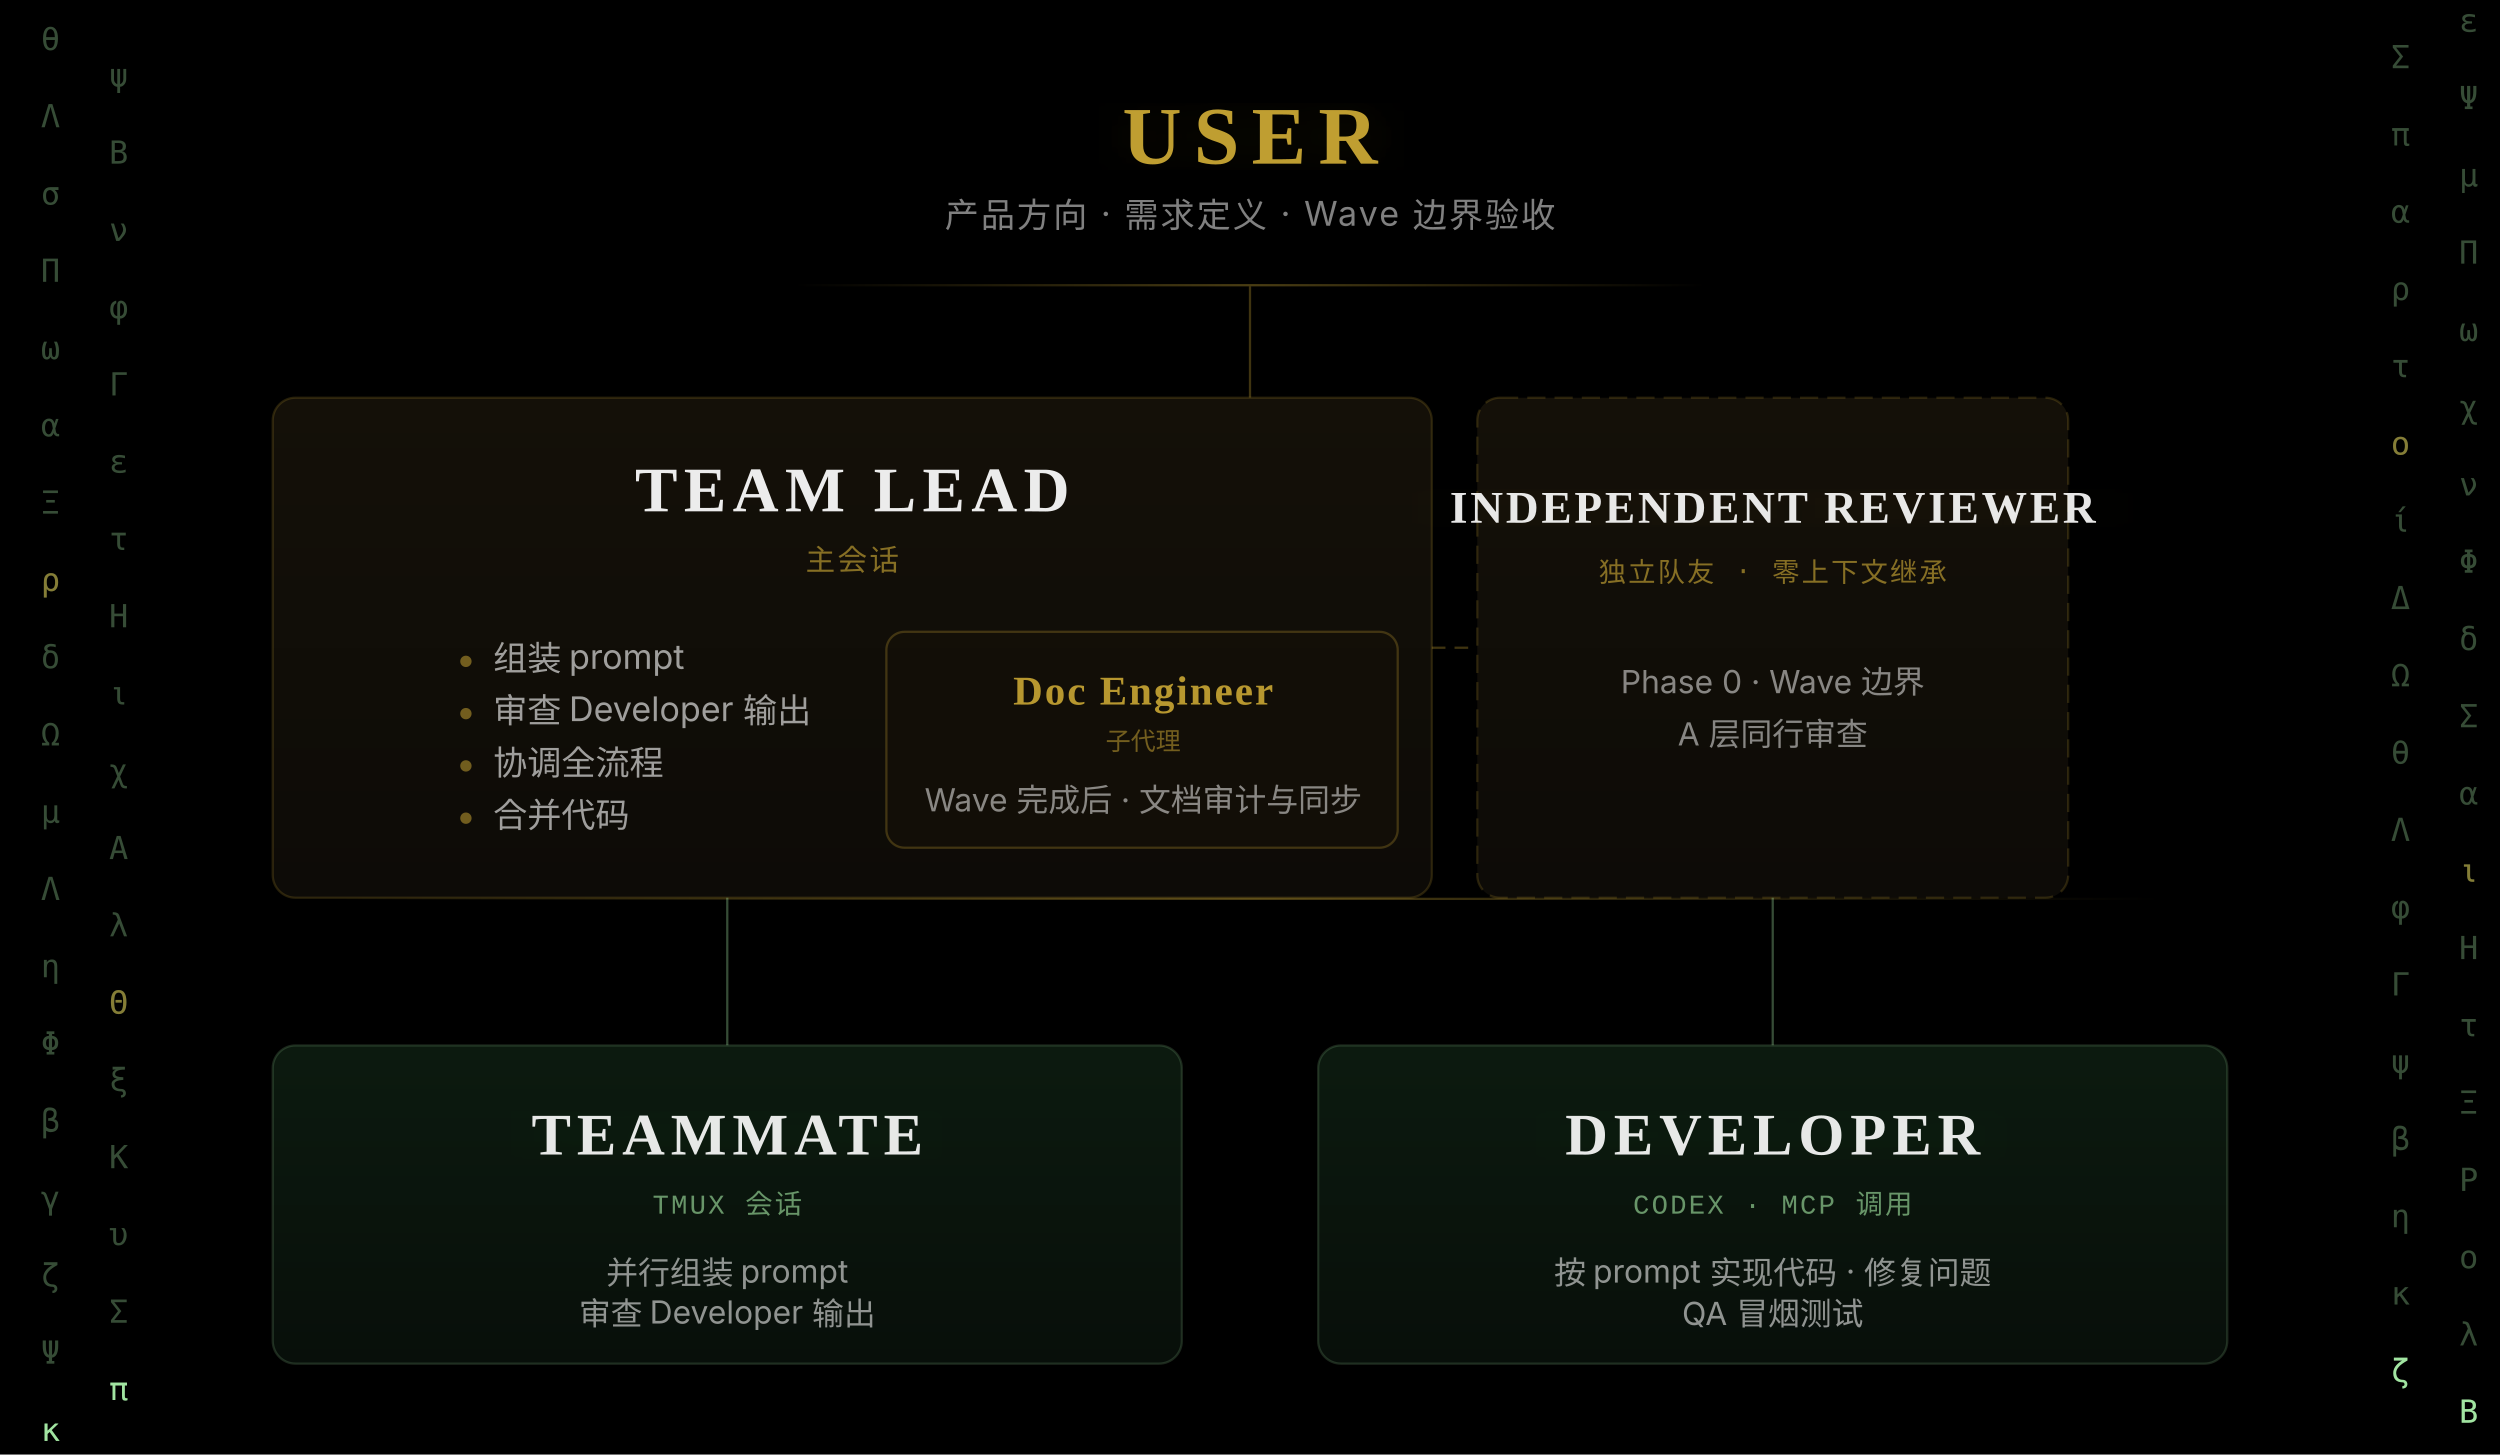
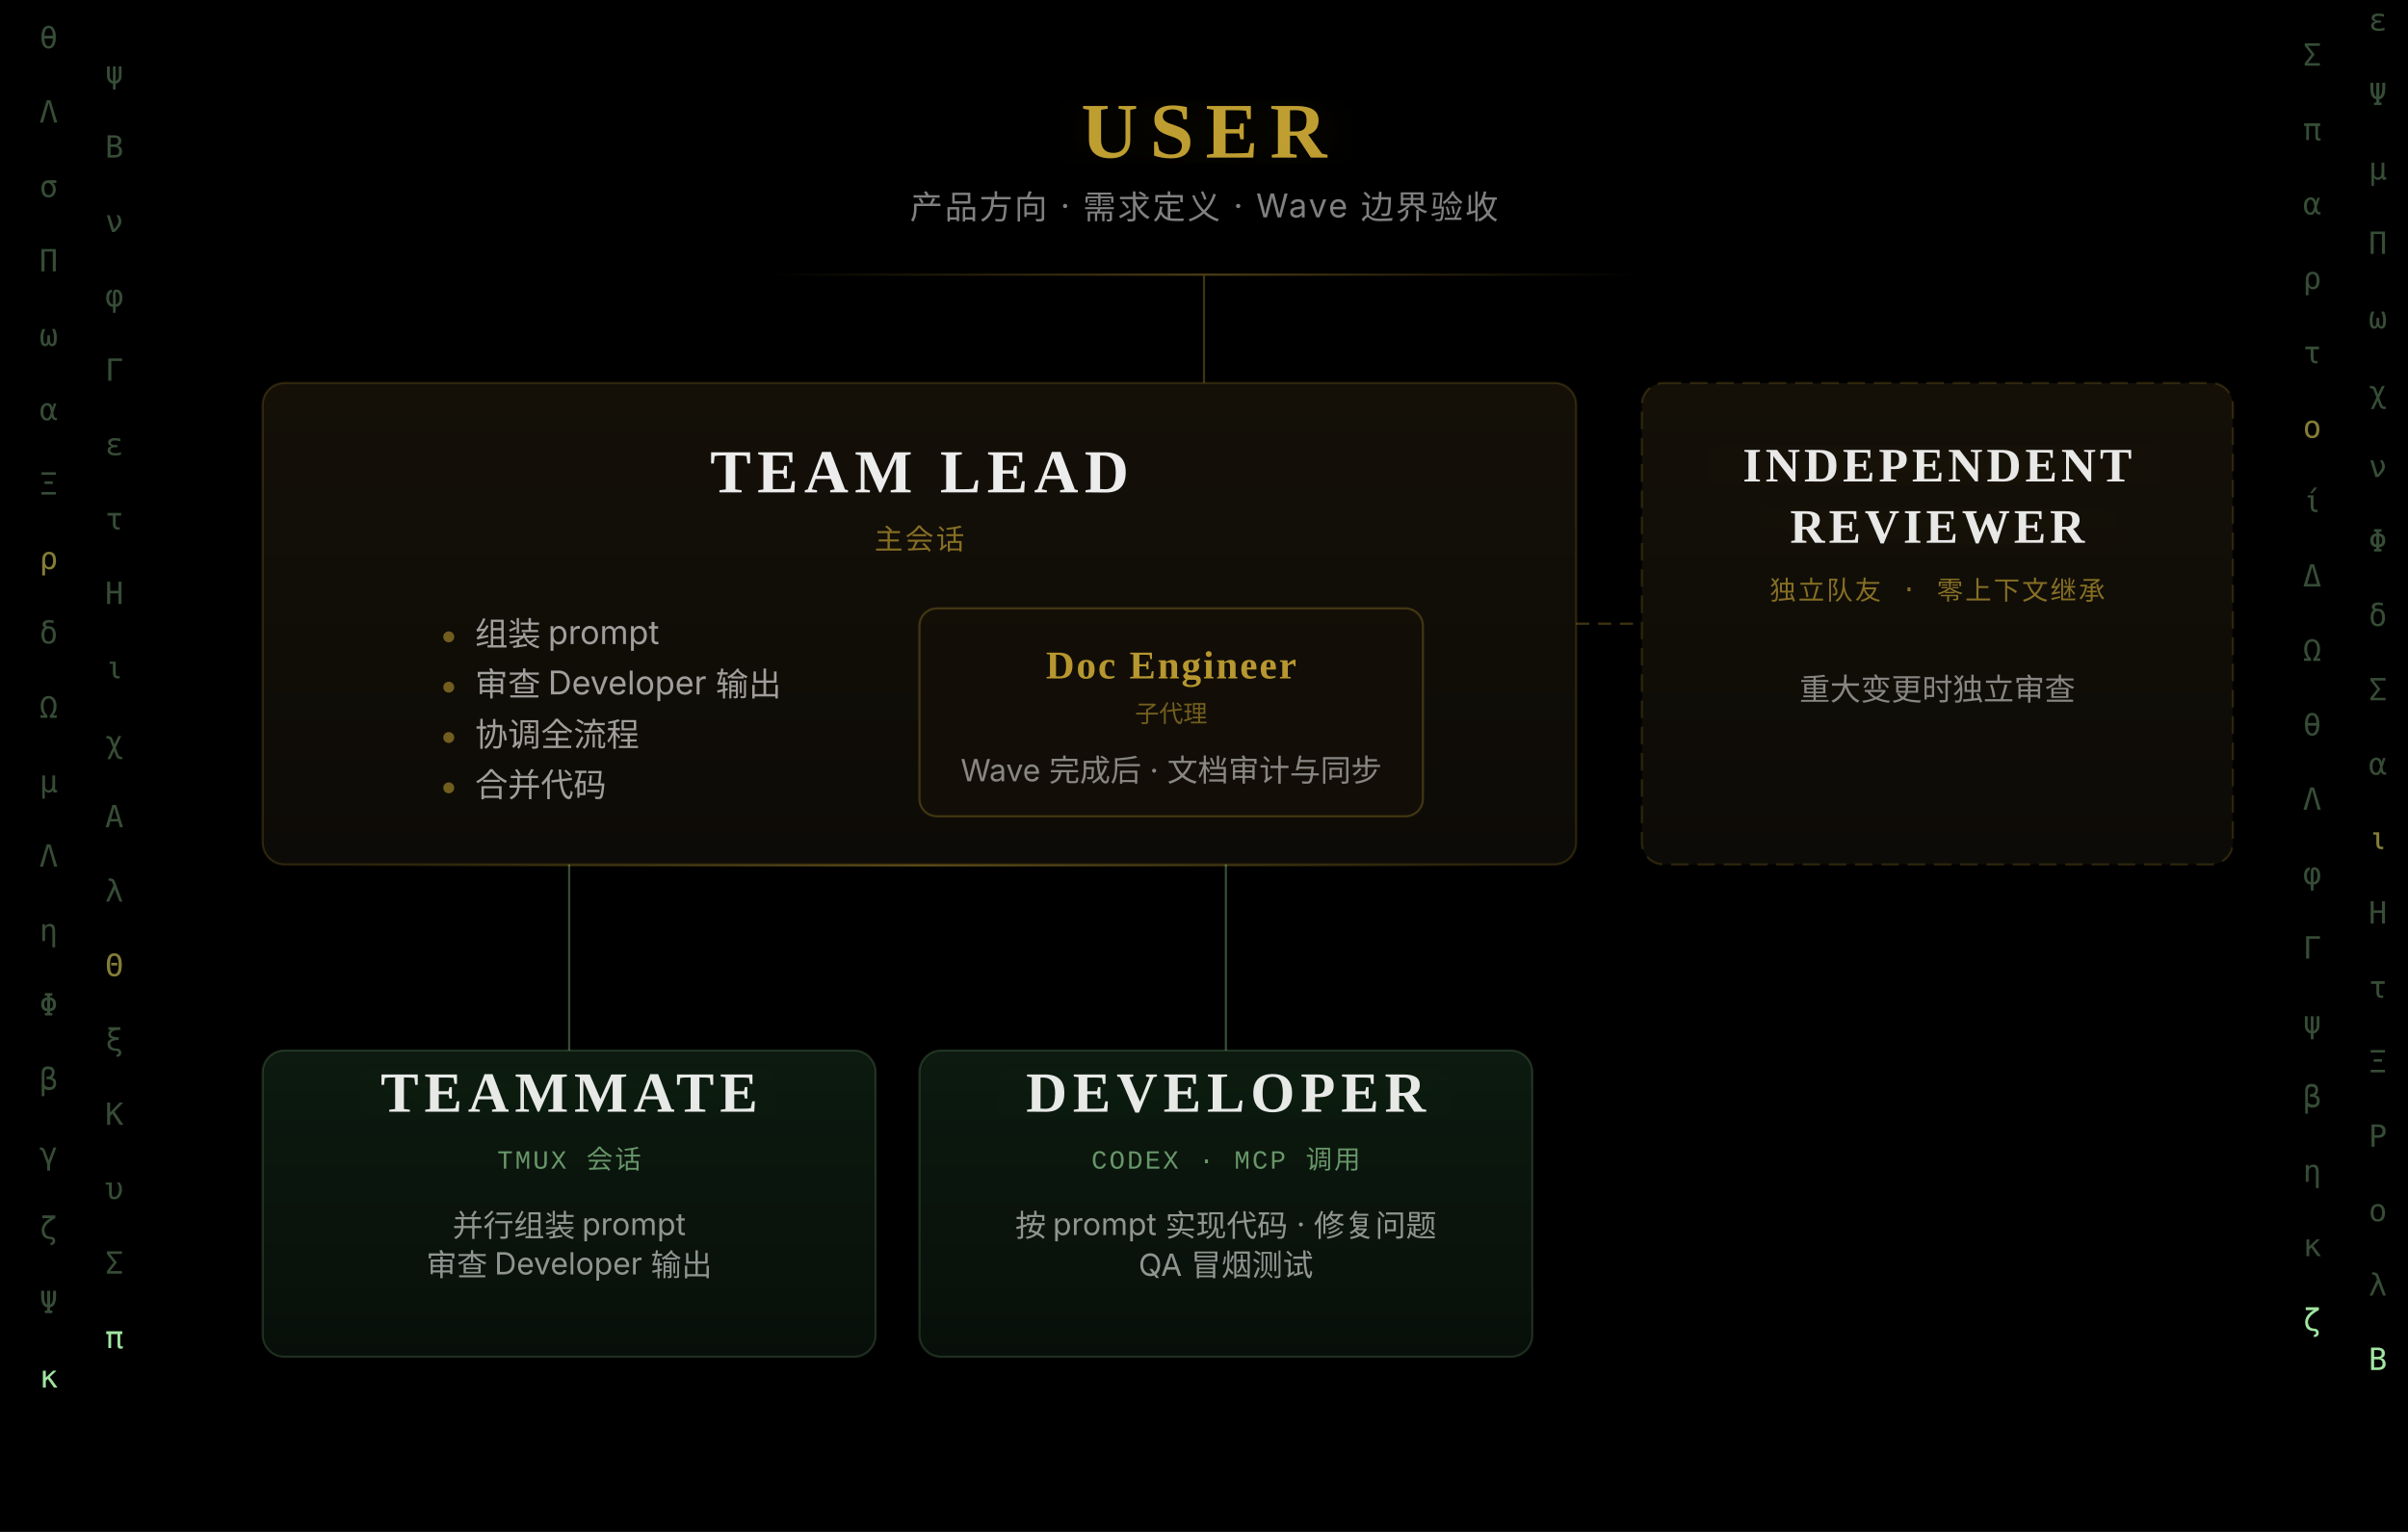
- <svg xmlns="http://www.w3.org/2000/svg" viewBox="0 0 1100 640" width="1100" height="640">
+ <svg xmlns="http://www.w3.org/2000/svg" viewBox="0 0 1100 700" width="1100" height="700">
  <defs>
    <linearGradient id="gold-line" x1="0" y1="0" x2="1" y2="0">
      <stop offset="0%" stop-color="rgba(212,175,55,0)" />
      <stop offset="50%" stop-color="rgba(212,175,55,0.35)" />
      <stop offset="100%" stop-color="rgba(212,175,55,0)" />
    </linearGradient>
    <linearGradient id="card-lead" x1="0" y1="0" x2="0" y2="1">
      <stop offset="0%" stop-color="#141008" />
      <stop offset="100%" stop-color="#0d0b07" />
    </linearGradient>
    <linearGradient id="card-exec" x1="0" y1="0" x2="0" y2="1">
      <stop offset="0%" stop-color="#0c1a0f" />
      <stop offset="100%" stop-color="#080f0a" />
    </linearGradient>
    <filter id="glow-gold">
      <feGaussianBlur stdDeviation="12" />
    </filter>
    <filter id="glow-green">
      <feGaussianBlur stdDeviation="10" />
    </filter>
  </defs>
-   <rect width="1100" height="640" fill="#000" />
+   <rect width="1100" height="700" fill="#000" />
  <g font-family="monospace" font-size="14" fill="rgba(180,255,180,0.3)">
    <text x="18" y="22">θ</text>
    <text x="18" y="56">Λ</text>
    <text x="18" y="90">σ</text>
    <text x="18" y="124">Π</text>
    <text x="18" y="158">ω</text>
    <text x="18" y="192">α</text>
    <text x="18" y="226">Ξ</text>
    <text x="18" y="260">ρ</text>
    <text x="18" y="294">δ</text>
    <text x="18" y="328">Ω</text>
    <text x="18" y="362">μ</text>
    <text x="18" y="396">Λ</text>
    <text x="18" y="430">η</text>
    <text x="18" y="464">Φ</text>
    <text x="18" y="498">β</text>
    <text x="18" y="532">γ</text>
    <text x="18" y="566">ζ</text>
    <text x="18" y="600">Ψ</text>
    <text x="18" y="634">κ</text>
    <text x="48" y="38">ψ</text>
    <text x="48" y="72">Β</text>
    <text x="48" y="106">ν</text>
    <text x="48" y="140">φ</text>
    <text x="48" y="174">Γ</text>
    <text x="48" y="208">ε</text>
    <text x="48" y="242">τ</text>
    <text x="48" y="276">Η</text>
    <text x="48" y="310">ι</text>
    <text x="48" y="344">χ</text>
    <text x="48" y="378">Α</text>
    <text x="48" y="412">λ</text>
    <text x="48" y="446">Θ</text>
    <text x="48" y="480">ξ</text>
    <text x="48" y="514">Κ</text>
    <text x="48" y="548">υ</text>
    <text x="48" y="582">Σ</text>
    <text x="48" y="616">π</text>
  </g>
  <g font-family="monospace" font-size="14" fill="rgba(180,255,180,0.85)">
    <text x="18" y="634">κ</text>
    <text x="48" y="616">π</text>
  </g>
  <g font-family="monospace" font-size="14" fill="rgba(212,175,55,0.5)">
    <text x="18" y="260">ρ</text>
    <text x="48" y="446">Θ</text>
  </g>
  <g font-family="monospace" font-size="14" fill="rgba(180,255,180,0.3)">
    <text x="1052" y="30">Σ</text>
    <text x="1052" y="64">π</text>
    <text x="1052" y="98">α</text>
    <text x="1052" y="132">ρ</text>
    <text x="1052" y="166">τ</text>
    <text x="1052" y="200">ο</text>
    <text x="1052" y="234">ί</text>
    <text x="1052" y="268">Δ</text>
    <text x="1052" y="302">Ω</text>
    <text x="1052" y="336">θ</text>
    <text x="1052" y="370">Λ</text>
    <text x="1052" y="404">φ</text>
    <text x="1052" y="438">Γ</text>
    <text x="1052" y="472">ψ</text>
    <text x="1052" y="506">β</text>
    <text x="1052" y="540">η</text>
    <text x="1052" y="574">κ</text>
    <text x="1052" y="608">ζ</text>
    <text x="1082" y="14">ε</text>
    <text x="1082" y="48">Ψ</text>
    <text x="1082" y="82">μ</text>
    <text x="1082" y="116">Π</text>
    <text x="1082" y="150">ω</text>
    <text x="1082" y="184">χ</text>
    <text x="1082" y="218">ν</text>
    <text x="1082" y="252">Φ</text>
    <text x="1082" y="286">δ</text>
    <text x="1082" y="320">Σ</text>
    <text x="1082" y="354">α</text>
    <text x="1082" y="388">ι</text>
    <text x="1082" y="422">Η</text>
    <text x="1082" y="456">τ</text>
    <text x="1082" y="490">Ξ</text>
    <text x="1082" y="524">Ρ</text>
    <text x="1082" y="558">ο</text>
    <text x="1082" y="592">λ</text>
    <text x="1082" y="626">Β</text>
  </g>
  <g font-family="monospace" font-size="14" fill="rgba(180,255,180,0.85)">
    <text x="1052" y="608">ζ</text>
    <text x="1082" y="626">Β</text>
  </g>
  <g font-family="monospace" font-size="14" fill="rgba(212,175,55,0.5)">
    <text x="1052" y="200">ο</text>
    <text x="1082" y="388">ι</text>
  </g>
  <g transform="translate(50,0)">
    <text x="500" y="72" text-anchor="middle" fill="rgba(212,175,55,0.12)" font-family="Georgia, 'Times New Roman', serif" font-size="36" font-weight="900" letter-spacing="0.15em" filter="url(#glow-gold)">USER</text>
    <text x="500" y="72" text-anchor="middle" fill="rgba(212,175,55,0.9)" font-family="Georgia, 'Times New Roman', serif" font-size="36" font-weight="900" letter-spacing="0.15em">USER</text>
    <text x="500" y="100" text-anchor="middle" fill="rgba(255,255,255,0.5)" font-family="-apple-system, BlinkMacSystemFont, 'Segoe UI', sans-serif" font-size="15" letter-spacing="0.06em">产品方向 · 需求定义 · Wave 边界验收</text>
    <rect x="300" y="125" width="400" height="1" fill="url(#gold-line)" />
    <line x1="500" y1="126" x2="500" y2="175" stroke="rgba(212,175,55,0.3)" stroke-width="1" />
-     <rect x="70" y="175" width="510" height="220" rx="10" fill="url(#card-lead)" stroke="rgba(212,175,55,0.18)" stroke-width="1" />
-     <text x="325" y="225" text-anchor="middle" fill="rgba(255,255,255,0.92)" font-family="Georgia, 'Times New Roman', serif" font-size="28" font-weight="900" letter-spacing="0.1em">TEAM LEAD</text>
-     <text x="325" y="251" text-anchor="middle" fill="rgba(212,175,55,0.6)" font-family="'Courier New', monospace" font-size="13" letter-spacing="0.08em">主会话</text>
+     <rect x="70" y="175" width="600" height="220" rx="10" fill="url(#card-lead)" stroke="rgba(212,175,55,0.18)" stroke-width="1" />
+     <text x="370" y="225" text-anchor="middle" fill="rgba(255,255,255,0.92)" font-family="Georgia, 'Times New Roman', serif" font-size="28" font-weight="900" letter-spacing="0.1em">TEAM LEAD</text>
+     <text x="370" y="251" text-anchor="middle" fill="rgba(212,175,55,0.6)" font-family="'Courier New', monospace" font-size="13" letter-spacing="0.08em">主会话</text>
    <g fill="rgba(212,175,55,0.5)">
      <circle cx="155" cy="291" r="2.5" />
      <circle cx="155" cy="314" r="2.5" />
      <circle cx="155" cy="337" r="2.5" />
      <circle cx="155" cy="360" r="2.5" />
    </g>
    <g fill="rgba(255,255,255,0.6)" font-family="-apple-system, BlinkMacSystemFont, 'Segoe UI', sans-serif" font-size="15">
      <text x="167" y="295">组装 prompt</text>
      <text x="167" y="318">审查 Developer 输出</text>
      <text x="167" y="341">协调全流程</text>
      <text x="167" y="364">合并代码</text>
    </g>
-     <rect x="340" y="278" width="225" height="95" rx="8" fill="rgba(20,16,8,0.6)" stroke="rgba(212,175,55,0.25)" stroke-width="1" />
-     <text x="453" y="310" text-anchor="middle" fill="rgba(212,175,55,0.85)" font-family="Georgia, 'Times New Roman', serif" font-size="18" font-weight="bold" letter-spacing="0.05em">Doc Engineer</text>
-     <text x="453" y="330" text-anchor="middle" fill="rgba(212,175,55,0.5)" font-family="'Courier New', monospace" font-size="11">子代理</text>
-     <text x="453" y="357" text-anchor="middle" fill="rgba(255,255,255,0.5)" font-family="-apple-system, BlinkMacSystemFont, 'Segoe UI', sans-serif" font-size="14">Wave 完成后 · 文档审计与同步</text>
-     <rect x="600" y="175" width="260" height="220" rx="10" fill="url(#card-lead)" stroke="rgba(212,175,55,0.18)" stroke-width="1" stroke-dasharray="8,4" />
-     <text x="730" y="230" text-anchor="middle" fill="rgba(212,175,55,0.12)" font-family="Georgia, 'Times New Roman', serif" font-size="20" font-weight="900" letter-spacing="0.06em" filter="url(#glow-gold)">INDEPENDENT REVIEWER</text>
-     <text x="730" y="230" text-anchor="middle" fill="rgba(255,255,255,0.9)" font-family="Georgia, 'Times New Roman', serif" font-size="20" font-weight="900" letter-spacing="0.06em">INDEPENDENT REVIEWER</text>
-     <text x="730" y="256" text-anchor="middle" fill="rgba(212,175,55,0.6)" font-family="'Courier New', monospace" font-size="12" letter-spacing="0.08em">独立队友 · 零上下文继承</text>
-     <text x="730" y="305" text-anchor="middle" fill="rgba(255,255,255,0.5)" font-family="-apple-system, BlinkMacSystemFont, 'Segoe UI', sans-serif" font-size="14">Phase 0 · Wave 边界</text>
-     <text x="730" y="328" text-anchor="middle" fill="rgba(255,255,255,0.5)" font-family="-apple-system, BlinkMacSystemFont, 'Segoe UI', sans-serif" font-size="14">A 层同行审查</text>
-     <line x1="580" y1="285" x2="600" y2="285" stroke="rgba(212,175,55,0.3)" stroke-width="1" stroke-dasharray="6,4" />
-     <rect x="100" y="395" width="800" height="1" fill="url(#gold-line)" />
-     <line x1="270" y1="395" x2="270" y2="460" stroke="rgba(180,255,180,0.3)" stroke-width="1" />
-     <line x1="730" y1="395" x2="730" y2="460" stroke="rgba(180,255,180,0.3)" stroke-width="1" />
-     <rect x="70" y="460" width="400" height="140" rx="10" fill="url(#card-exec)" stroke="rgba(180,255,180,0.15)" stroke-width="1" />
-     <text x="270" y="508" text-anchor="middle" fill="rgba(0,255,65,0.06)" font-family="Georgia, 'Times New Roman', serif" font-size="26" font-weight="900" letter-spacing="0.1em" filter="url(#glow-green)">TEAMMATE</text>
-     <text x="270" y="508" text-anchor="middle" fill="rgba(255,255,255,0.9)" font-family="Georgia, 'Times New Roman', serif" font-size="26" font-weight="900" letter-spacing="0.1em">TEAMMATE</text>
-     <text x="270" y="534" text-anchor="middle" fill="rgba(180,255,180,0.55)" font-family="'Courier New', monospace" font-size="12" letter-spacing="0.08em">TMUX 会话</text>
+     <rect x="370" y="278" width="230" height="95" rx="8" fill="rgba(20,16,8,0.6)" stroke="rgba(212,175,55,0.25)" stroke-width="1" />
+     <text x="485" y="310" text-anchor="middle" fill="rgba(212,175,55,0.85)" font-family="Georgia, 'Times New Roman', serif" font-size="18" font-weight="bold" letter-spacing="0.05em">Doc Engineer</text>
+     <text x="485" y="330" text-anchor="middle" fill="rgba(212,175,55,0.5)" font-family="'Courier New', monospace" font-size="11">子代理</text>
+     <text x="485" y="357" text-anchor="middle" fill="rgba(255,255,255,0.5)" font-family="-apple-system, BlinkMacSystemFont, 'Segoe UI', sans-serif" font-size="14">Wave 完成后 · 文档审计与同步</text>
+     <rect x="700" y="175" width="270" height="220" rx="10" fill="url(#card-lead)" stroke="rgba(212,175,55,0.18)" stroke-width="1" stroke-dasharray="8,4" />
+     <text x="835" y="220" text-anchor="middle" fill="rgba(212,175,55,0.12)" font-family="Georgia, 'Times New Roman', serif" font-size="22" font-weight="900" letter-spacing="0.08em" filter="url(#glow-gold)">INDEPENDENT</text>
+     <text x="835" y="220" text-anchor="middle" fill="rgba(255,255,255,0.9)" font-family="Georgia, 'Times New Roman', serif" font-size="22" font-weight="900" letter-spacing="0.08em">INDEPENDENT</text>
+     <text x="835" y="248" text-anchor="middle" fill="rgba(212,175,55,0.12)" font-family="Georgia, 'Times New Roman', serif" font-size="22" font-weight="900" letter-spacing="0.08em" filter="url(#glow-gold)">REVIEWER</text>
+     <text x="835" y="248" text-anchor="middle" fill="rgba(255,255,255,0.9)" font-family="Georgia, 'Times New Roman', serif" font-size="22" font-weight="900" letter-spacing="0.08em">REVIEWER</text>
+     <text x="835" y="274" text-anchor="middle" fill="rgba(212,175,55,0.6)" font-family="'Courier New', monospace" font-size="12" letter-spacing="0.08em">独立队友 · 零上下文继承</text>
+     <text x="835" y="320" text-anchor="middle" fill="rgba(255,255,255,0.5)" font-family="-apple-system, BlinkMacSystemFont, 'Segoe UI', sans-serif" font-size="14">重大变更时独立审查</text>
+     <line x1="670" y1="285" x2="700" y2="285" stroke="rgba(212,175,55,0.3)" stroke-width="1" stroke-dasharray="6,4" />
+     <rect x="100" y="395" width="540" height="1" fill="url(#gold-line)" />
+     <line x1="210" y1="395" x2="210" y2="480" stroke="rgba(180,255,180,0.3)" stroke-width="1" />
+     <line x1="510" y1="395" x2="510" y2="480" stroke="rgba(180,255,180,0.3)" stroke-width="1" />
+     <rect x="70" y="480" width="280" height="140" rx="10" fill="url(#card-exec)" stroke="rgba(180,255,180,0.15)" stroke-width="1" />
+     <text x="210" y="508" text-anchor="middle" fill="rgba(0,255,65,0.06)" font-family="Georgia, 'Times New Roman', serif" font-size="26" font-weight="900" letter-spacing="0.1em" filter="url(#glow-green)">TEAMMATE</text>
+     <text x="210" y="508" text-anchor="middle" fill="rgba(255,255,255,0.9)" font-family="Georgia, 'Times New Roman', serif" font-size="26" font-weight="900" letter-spacing="0.1em">TEAMMATE</text>
+     <text x="210" y="534" text-anchor="middle" fill="rgba(180,255,180,0.55)" font-family="'Courier New', monospace" font-size="12" letter-spacing="0.08em">TMUX 会话</text>
    <g fill="rgba(255,255,255,0.55)" font-family="-apple-system, BlinkMacSystemFont, 'Segoe UI', sans-serif" font-size="14" text-anchor="middle">
-       <text x="270" y="565">并行组装 prompt</text>
-       <text x="270" y="583">审查 Developer 输出</text>
+       <text x="210" y="565">并行组装 prompt</text>
+       <text x="210" y="583">审查 Developer 输出</text>
    </g>
-     <rect x="530" y="460" width="400" height="140" rx="10" fill="url(#card-exec)" stroke="rgba(180,255,180,0.15)" stroke-width="1" />
-     <text x="730" y="508" text-anchor="middle" fill="rgba(0,255,65,0.06)" font-family="Georgia, 'Times New Roman', serif" font-size="26" font-weight="900" letter-spacing="0.1em" filter="url(#glow-green)">DEVELOPER</text>
-     <text x="730" y="508" text-anchor="middle" fill="rgba(255,255,255,0.9)" font-family="Georgia, 'Times New Roman', serif" font-size="26" font-weight="900" letter-spacing="0.1em">DEVELOPER</text>
-     <text x="730" y="534" text-anchor="middle" fill="rgba(180,255,180,0.55)" font-family="'Courier New', monospace" font-size="12" letter-spacing="0.08em">CODEX · MCP 调用</text>
+     <rect x="370" y="480" width="280" height="140" rx="10" fill="url(#card-exec)" stroke="rgba(180,255,180,0.15)" stroke-width="1" />
+     <text x="510" y="508" text-anchor="middle" fill="rgba(0,255,65,0.06)" font-family="Georgia, 'Times New Roman', serif" font-size="26" font-weight="900" letter-spacing="0.1em" filter="url(#glow-green)">DEVELOPER</text>
+     <text x="510" y="508" text-anchor="middle" fill="rgba(255,255,255,0.9)" font-family="Georgia, 'Times New Roman', serif" font-size="26" font-weight="900" letter-spacing="0.1em">DEVELOPER</text>
+     <text x="510" y="534" text-anchor="middle" fill="rgba(180,255,180,0.55)" font-family="'Courier New', monospace" font-size="12" letter-spacing="0.08em">CODEX · MCP 调用</text>
    <g fill="rgba(255,255,255,0.55)" font-family="-apple-system, BlinkMacSystemFont, 'Segoe UI', sans-serif" font-size="14" text-anchor="middle">
-       <text x="730" y="565">按 prompt 实现代码 · 修复问题</text>
-       <text x="730" y="583">QA 冒烟测试</text>
+       <text x="510" y="565">按 prompt 实现代码 · 修复问题</text>
+       <text x="510" y="583">QA 冒烟测试</text>
    </g>
  </g>
</svg>
